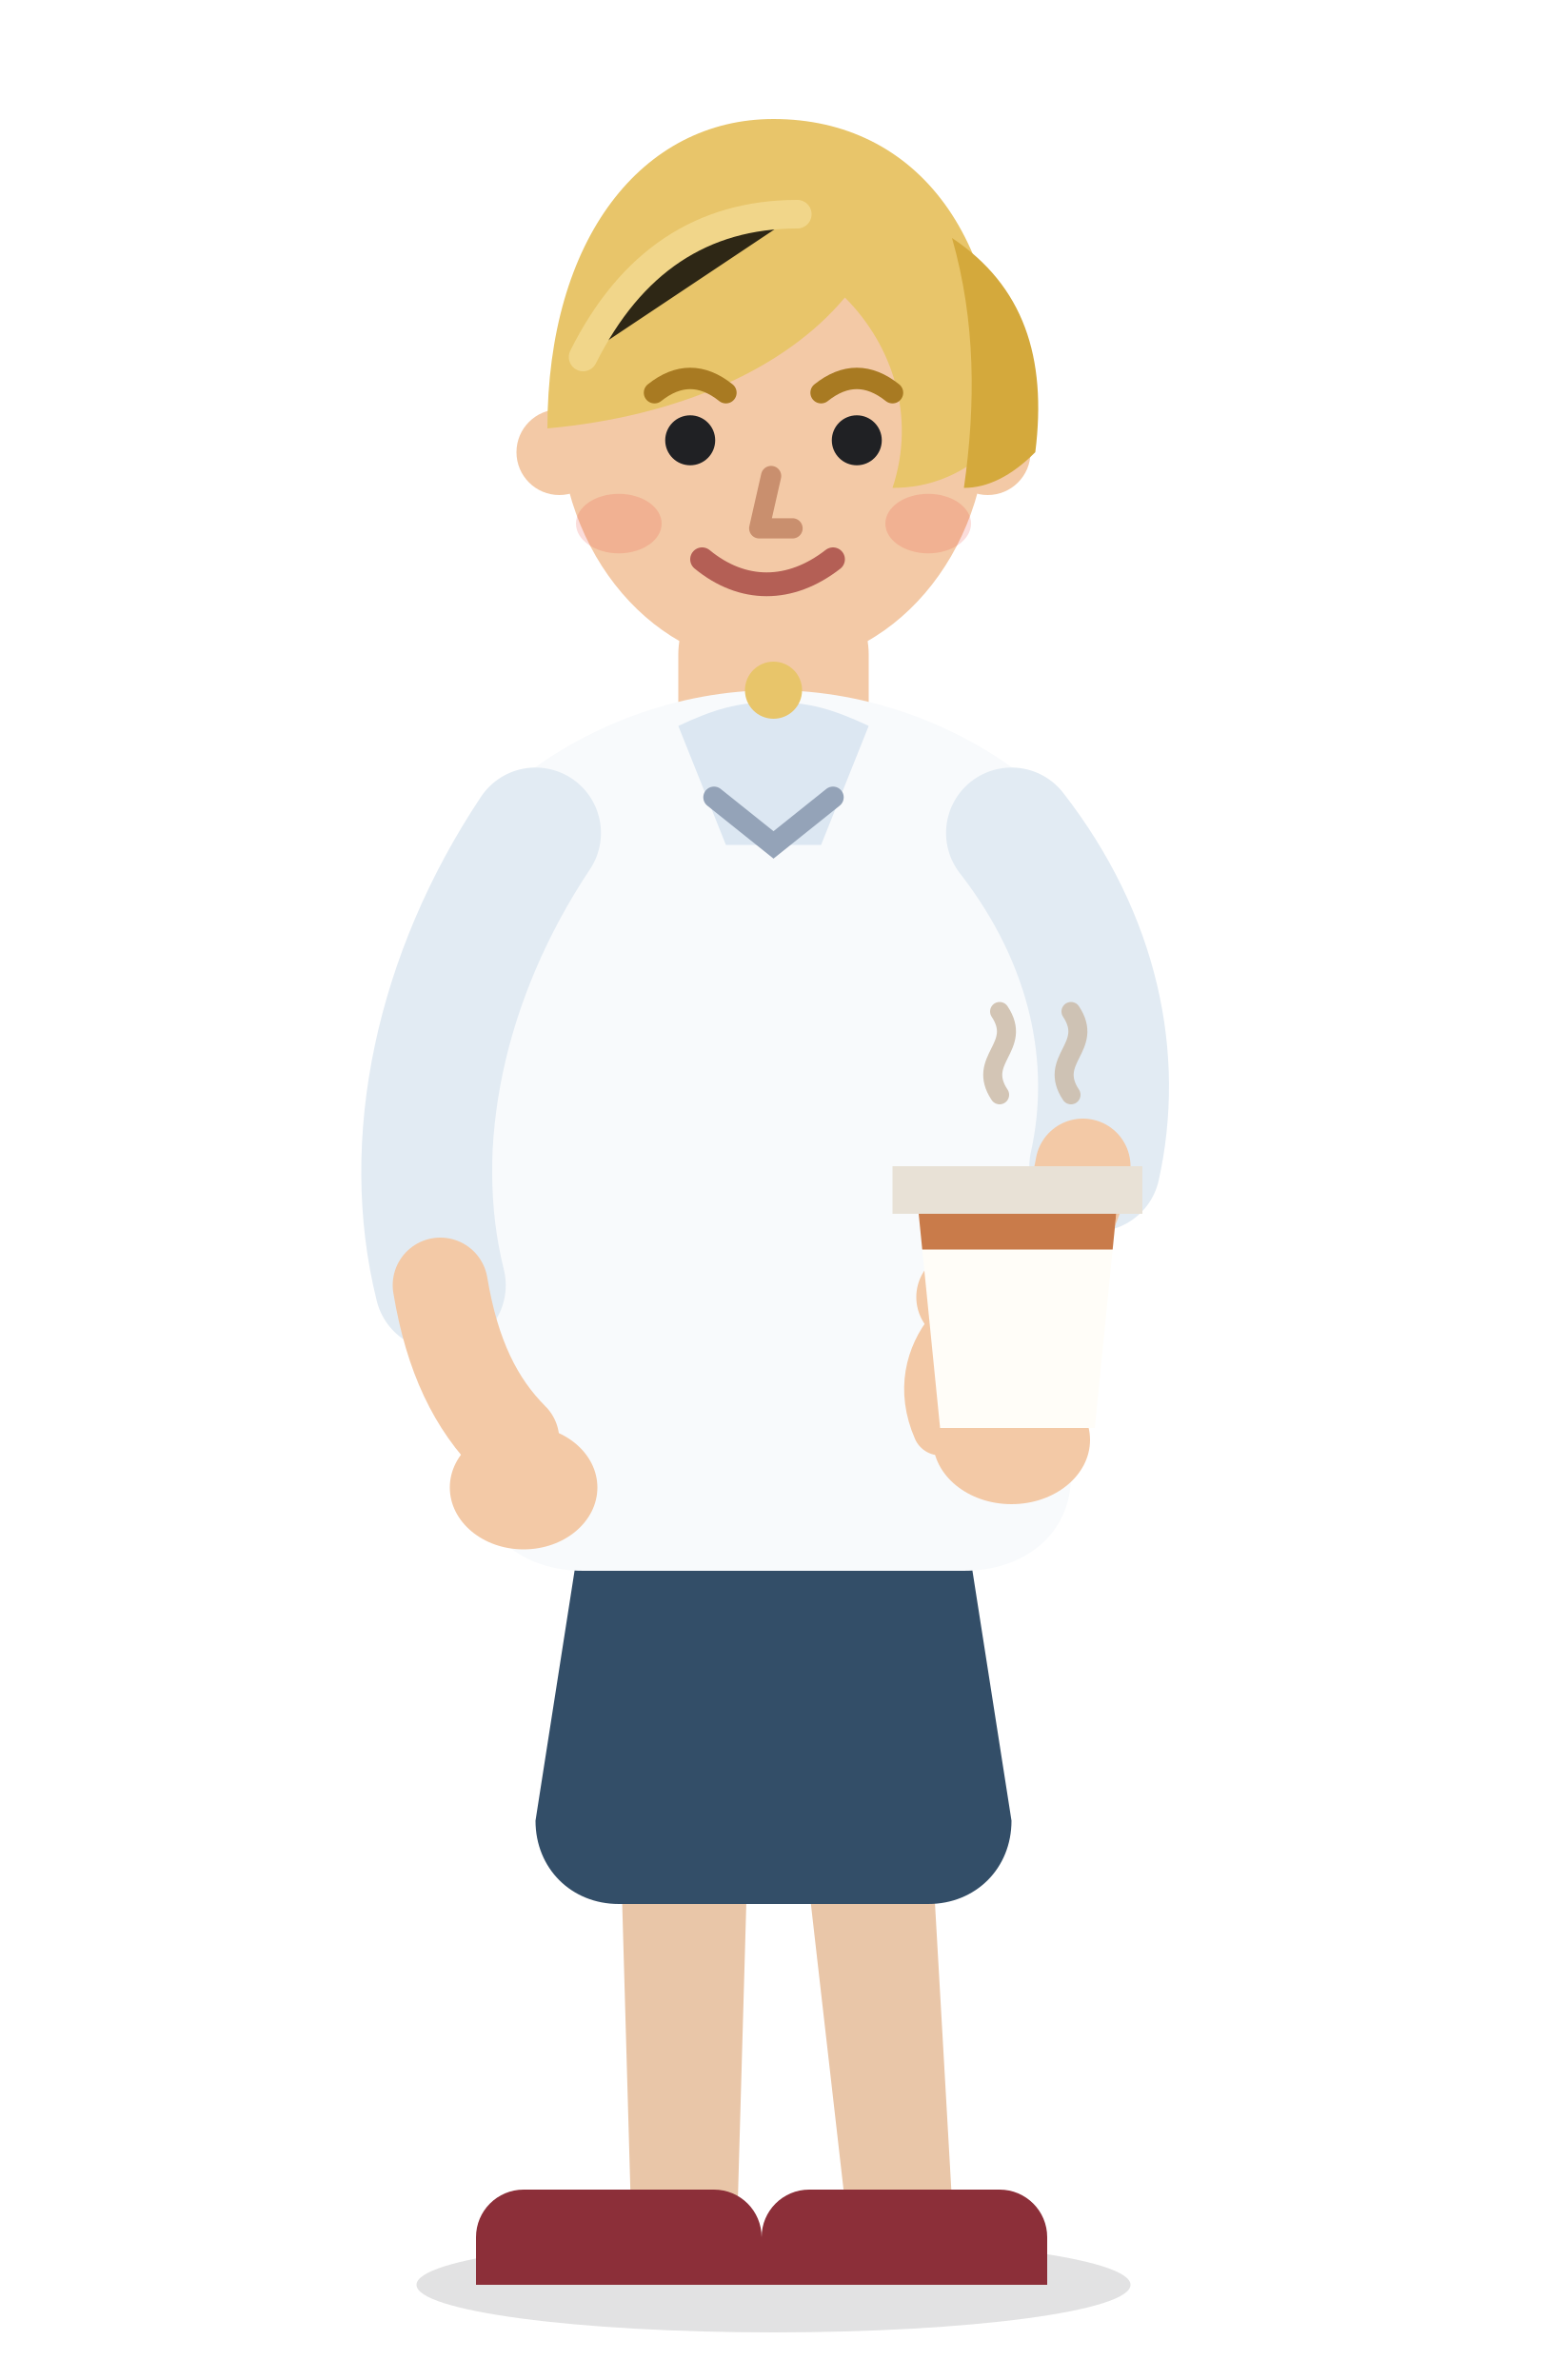
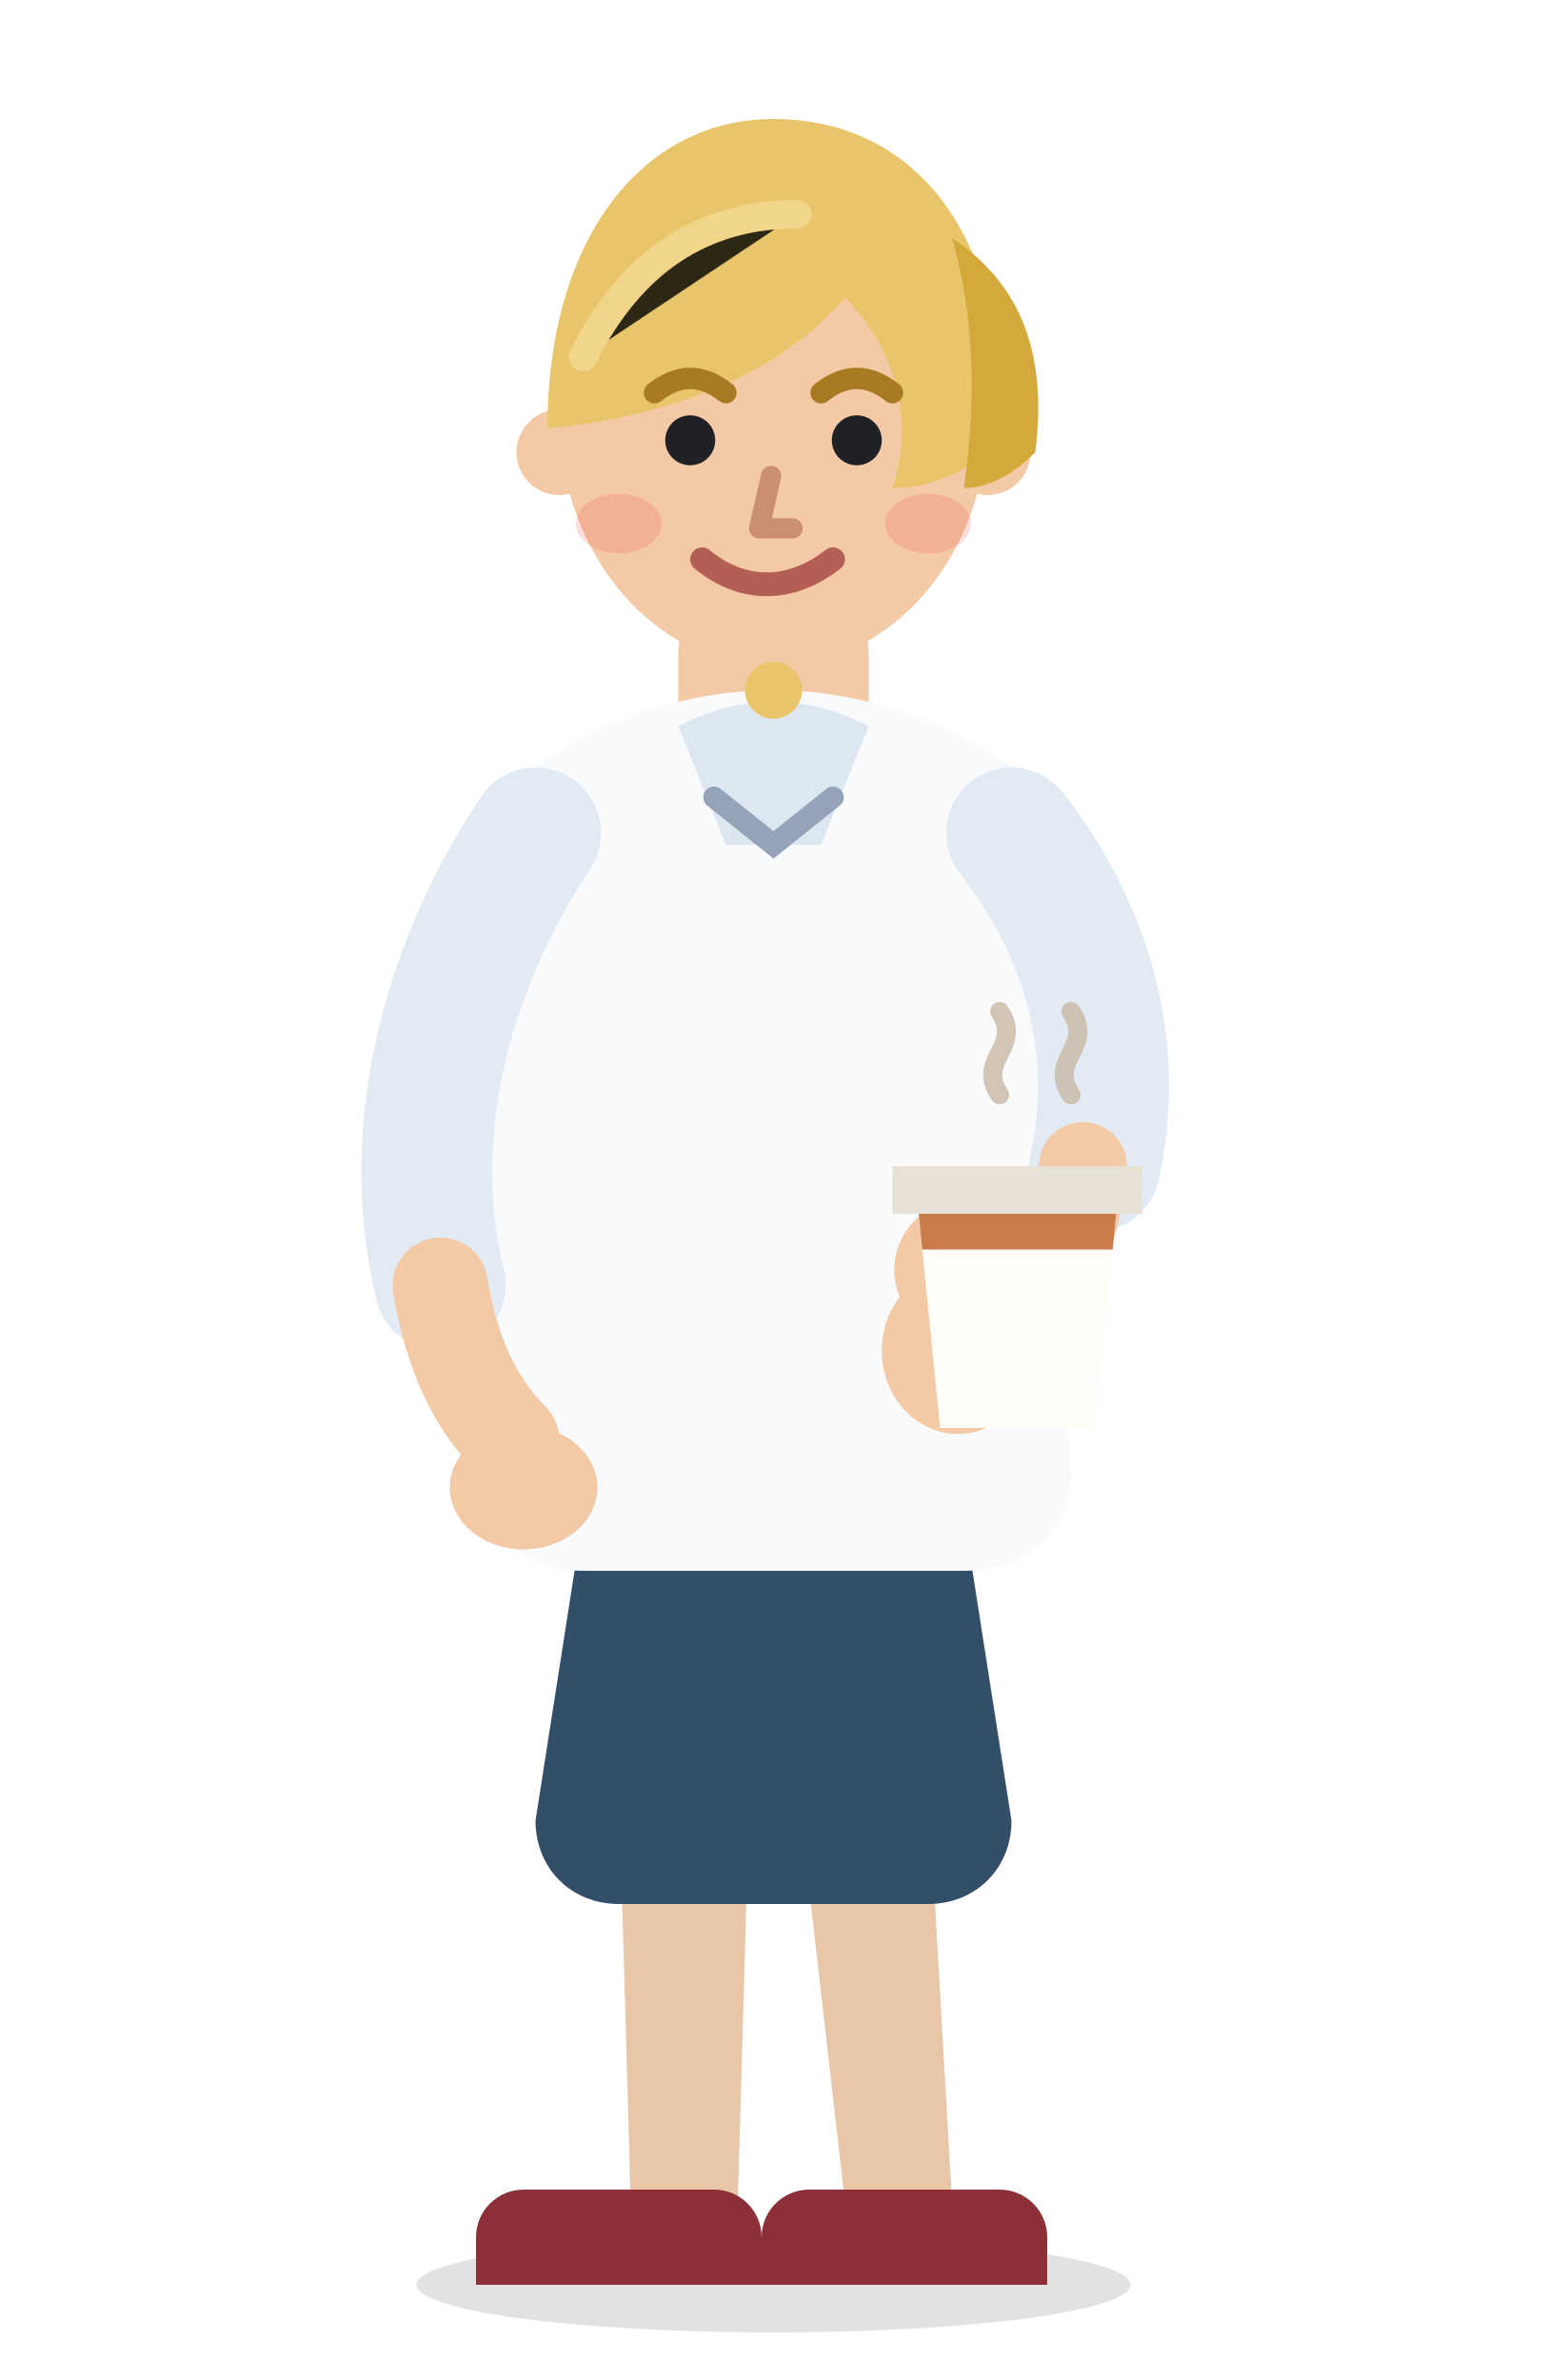
<svg xmlns="http://www.w3.org/2000/svg" viewBox="0 0 130 200" role="img" aria-label="Бухгалтер с кофе">
  <ellipse cx="65" cy="192" rx="30" ry="4" fill="#202124" opacity=".13" />
  <path d="M52 150h11l-1 35h-9l-1-35Z" fill="#E9C6A8" />
  <path d="M67 150h11l2 35h-9l-4-35Z" fill="#E9C6A8" />
  <path d="M44 184h16a4 4 0 0 1 4 4v4H40v-4a4 4 0 0 1 4-4Z" fill="#8C2F39" />
  <path d="M68 184h16a4 4 0 0 1 4 4v4H64v-4a4 4 0 0 1 4-4Z" fill="#8C2F39" />
  <rect x="57" y="48" width="16" height="18" rx="7" fill="#F3C9A6" />
  <path d="M50 121h30l5 32c0 4-3 7-7 7H52c-4 0-7-3-7-7l5-32Z" fill="#334E68" />
  <path d="M43 66c6-5 14-8 22-8s16 3 22 8l3 58c0 5-4 8-9 8H49c-5 0-9-3-9-8l3-58Z" fill="#F8FAFC" />
  <path d="M57 61c3-1.4 5-2 8-2s5 .6 8 2l-4 10H61l-4-10Z" fill="#DCE7F2" />
  <path d="M60 67l5 4 5-4" stroke="#94A3B8" stroke-width="1.8" fill="none" stroke-linecap="round" />
  <path d="M45 70c-8 12-11 26-8 38" fill="none" stroke="#E2EBF3" stroke-width="11" stroke-linecap="round" />
  <path d="M37 108c1 6 3 10 6 13" fill="none" stroke="#F3C9A6" stroke-width="8" stroke-linecap="round" />
  <ellipse cx="44" cy="125" rx="6.2" ry="5.2" fill="#F3C9A6" />
  <path d="M85 70c7 9 9 19 7 28" fill="none" stroke="#E2EBF3" stroke-width="11" stroke-linecap="round" />
-   <path d="M91 98c-1 6-5 10-10 11" fill="none" stroke="#F3C9A6" stroke-width="8" stroke-linecap="round" />
-   <ellipse cx="85" cy="121" rx="6.6" ry="5.4" fill="#F3C9A6" />
-   <path d="M80 118c2 1 4.4 1 6.4 0" stroke="#C98F6E" stroke-width="1.3" stroke-linecap="round" fill="none" />
-   <path d="M79 120c-1.4-3.2-.6-6 1-8" fill="none" stroke="#F3C9A6" stroke-width="4.6" stroke-linecap="round" />
+   <path d="M91 98c-.6 7-3.6 12-8.6 14" fill="none" stroke="#F3C9A6" stroke-width="7.4" stroke-linecap="round" />
+   <ellipse cx="80.5" cy="113.5" rx="6.4" ry="7" fill="#F3C9A6" />
+   <path d="M77.4 108.4c-1-2.4.2-4.6 2.4-5.6" fill="none" stroke="#F3C9A6" stroke-width="3.8" stroke-linecap="round" />
+   <path d="M83.4 107.8c2.2-.3 4-1.3 5.2-2.7" stroke="#F3C9A6" stroke-width="3" stroke-linecap="round" fill="none" />
+   <path d="M84 112.6c2.4-.4 4.4-1.5 5.6-3.2" stroke="#F3C9A6" stroke-width="3.2" stroke-linecap="round" fill="none" />
+   <path d="M83.6 117c2.2-.5 4-1.6 5.1-3.2" stroke="#F3C9A6" stroke-width="3.2" stroke-linecap="round" fill="none" />
+   <path d="M84.6 107.9c1.8-.3 3.3-1.1 4.3-2.2M85.2 112.8c2-.4 3.6-1.3 4.6-2.6M84.8 117.1c1.8-.4 3.3-1.3 4.2-2.5" stroke="#C98F6E" stroke-width="1" stroke-linecap="round" fill="none" opacity=".55" />
  <g>
    <path d="M77 100h17l-2 20H79l-2-20Z" fill="#FFFDF8" />
    <path d="M77 100h17l-.5 5H77.5L77 100Z" fill="#C97B4A" />
    <path d="M75 98h21v4H75z" fill="#E8E1D6" />
    <path d="M84 92c-2-3 2-4 0-7M90 92c-2-3 2-4 0-7" stroke="#C9B8A4" stroke-width="1.6" stroke-linecap="round" fill="none" opacity=".8" />
  </g>
  <ellipse cx="65" cy="35" rx="18" ry="21" fill="#F3C9A6" />
  <circle cx="47" cy="38" r="3.6" fill="#F3C9A6" />
  <circle cx="83" cy="38" r="3.6" fill="#F3C9A6" />
  <path d="M46 36c0-16 8-26 19-26 12 0 20 10 19 27-3 3-6 4-9 4 2-6 0-12-4-16-5 6-14 10-25 11Z" fill="#E8C56A" />
  <path d="M49 30c4-8 10-12 18-12" stroke="#F4DB92" stroke-width="2.4" stroke-linecap="round" opacity=".8" />
  <path d="M80 20c6 4 8 10 7 18-2 2-4 3-6 3 1-7 1-14-1-21Z" fill="#D4A93C" />
  <path d="M55 33c2-1.6 4-1.6 6 0M69 33c2-1.6 4-1.6 6 0" stroke="#A87A22" stroke-width="1.8" stroke-linecap="round" fill="none" />
  <circle cx="58" cy="37" r="2.1" fill="#202124" />
  <circle cx="72" cy="37" r="2.1" fill="#202124" />
  <path d="M64.8 40l-1 4.4h2.8" stroke="#C98F6E" stroke-width="1.7" stroke-linecap="round" stroke-linejoin="round" fill="none" />
  <path d="M59 47c3.4 2.8 7.4 2.8 11 0" stroke="#B45F55" stroke-width="2" stroke-linecap="round" fill="none" />
  <ellipse cx="52" cy="44" rx="3.6" ry="2.5" fill="#EA4335" opacity=".18" />
  <ellipse cx="78" cy="44" rx="3.6" ry="2.5" fill="#EA4335" opacity=".18" />
  <circle cx="65" cy="58" r="2.4" fill="#E8C56A" />
</svg>
